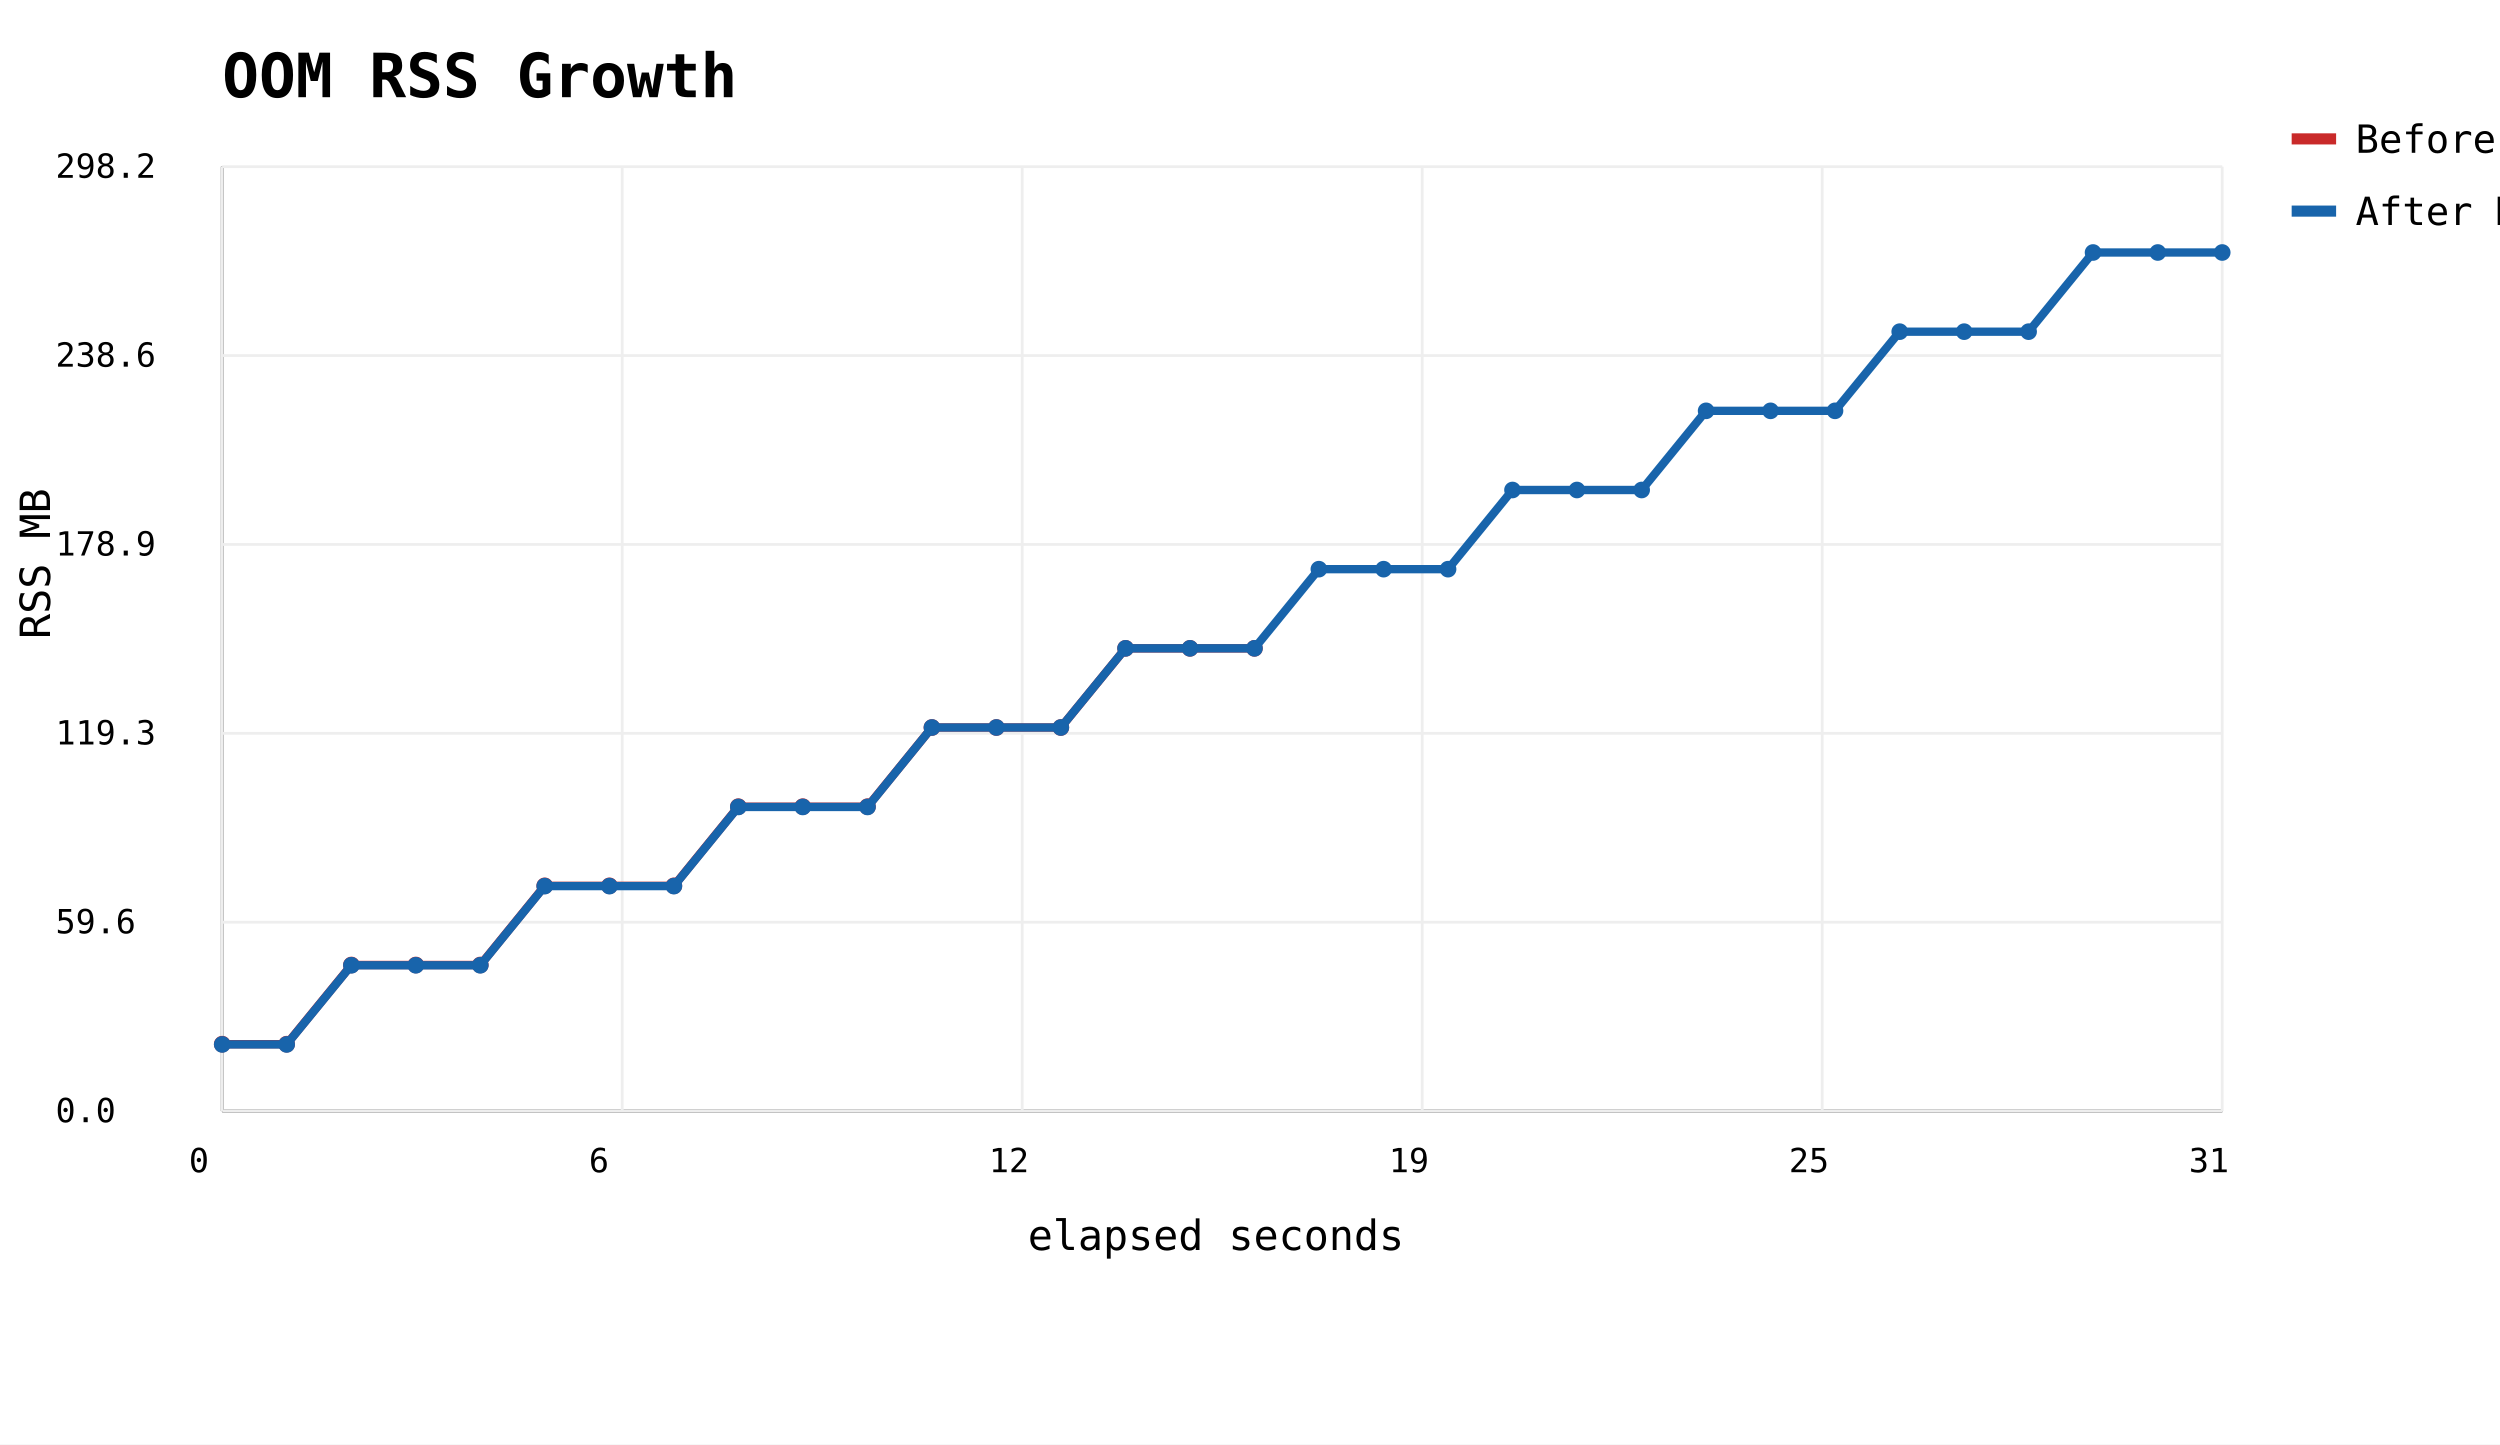
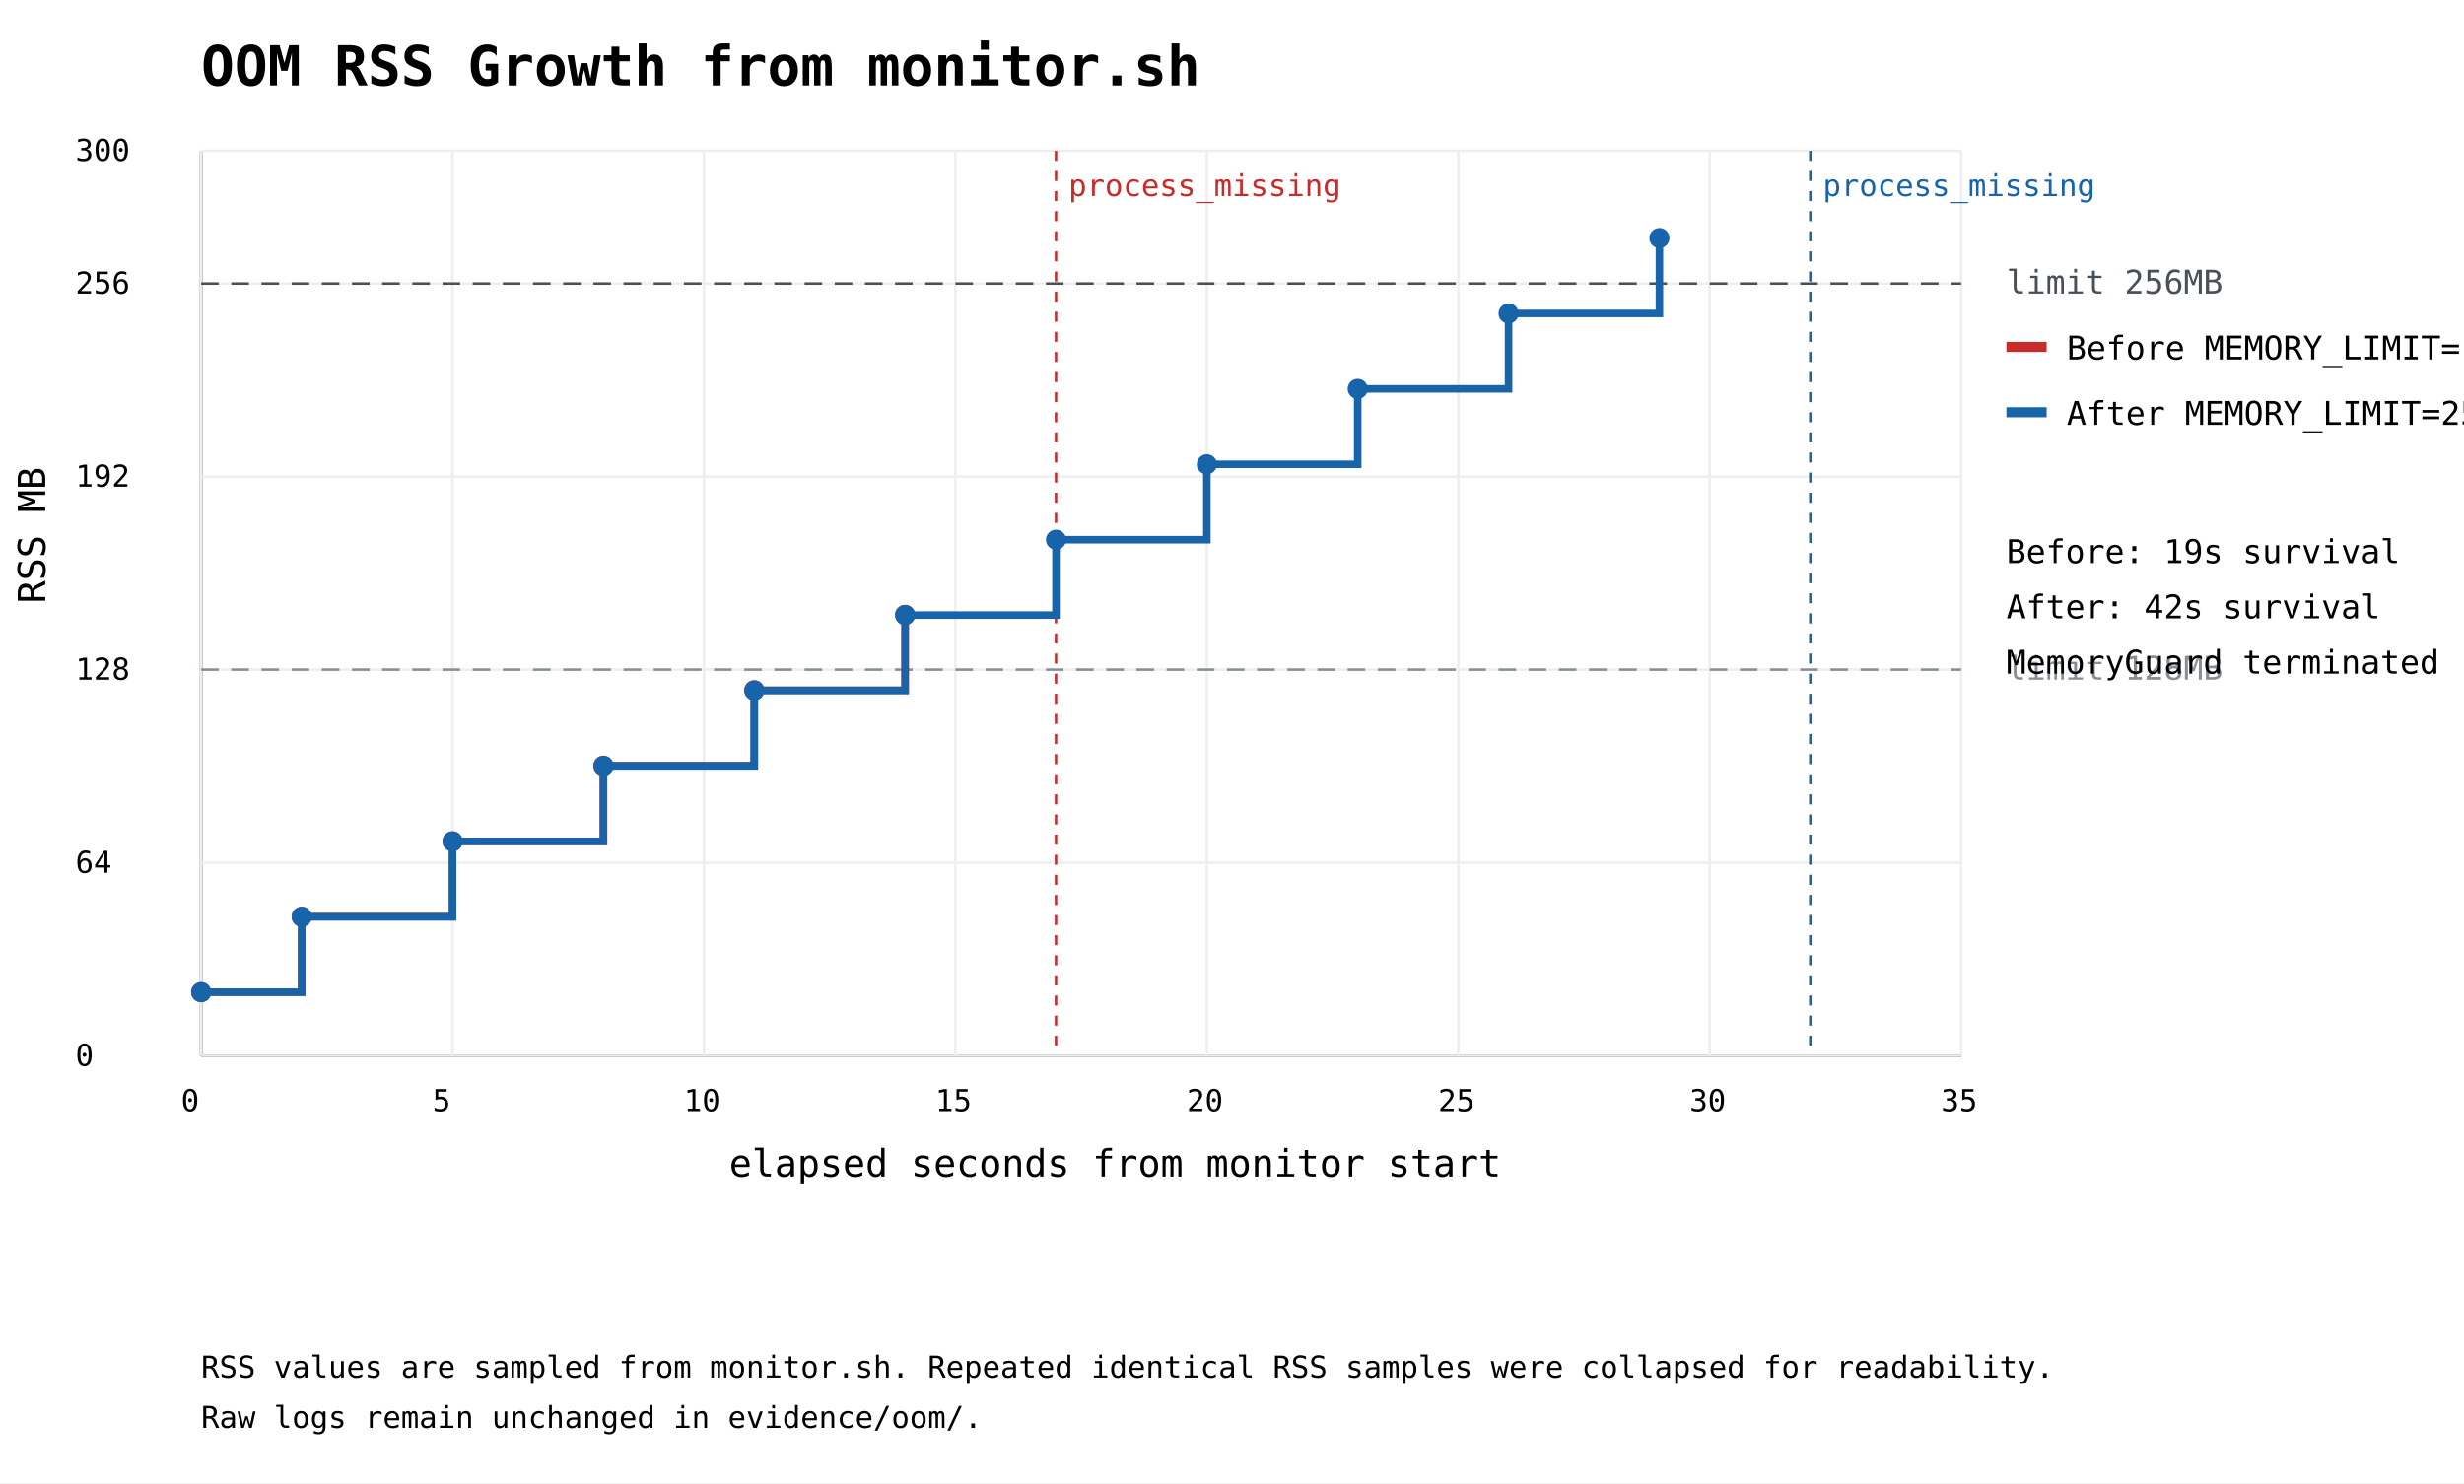
- <svg xmlns="http://www.w3.org/2000/svg" width="900" height="520" viewBox="0 0 900 520">
+ <svg xmlns="http://www.w3.org/2000/svg" width="980" height="590" viewBox="0 0 980 590">
  <rect width="100%" height="100%" fill="white" />
-   <text x="80" y="35" font-family="monospace" font-size="22" font-weight="bold">OOM RSS Growth</text>
-   <line x1="80" y1="400" x2="800" y2="400" stroke="#333" />
-   <line x1="80" y1="60" x2="80" y2="400" stroke="#333" />
-   <text x="370" y="450" font-family="monospace" font-size="15">elapsed seconds</text>
-   <text x="18" y="230" font-family="monospace" font-size="15" transform="rotate(-90 18,230)">RSS MB</text>
-   <line x1="80.0" y1="60" x2="80.0" y2="400" stroke="#eee" />
-   <text x="68.0" y="422" font-family="monospace" font-size="12">0</text>
-   <line x1="224.0" y1="60" x2="224.0" y2="400" stroke="#eee" />
-   <text x="212.0" y="422" font-family="monospace" font-size="12">6</text>
-   <line x1="368.0" y1="60" x2="368.0" y2="400" stroke="#eee" />
-   <text x="356.0" y="422" font-family="monospace" font-size="12">12</text>
-   <line x1="512.0" y1="60" x2="512.0" y2="400" stroke="#eee" />
-   <text x="500.0" y="422" font-family="monospace" font-size="12">19</text>
-   <line x1="656.0" y1="60" x2="656.0" y2="400" stroke="#eee" />
-   <text x="644.0" y="422" font-family="monospace" font-size="12">25</text>
-   <line x1="800.0" y1="60" x2="800.0" y2="400" stroke="#eee" />
-   <text x="788.0" y="422" font-family="monospace" font-size="12">31</text>
-   <line x1="80" y1="400.0" x2="800" y2="400.0" stroke="#eee" />
-   <text x="20" y="404.0" font-family="monospace" font-size="12">0.0</text>
-   <line x1="80" y1="332.0" x2="800" y2="332.0" stroke="#eee" />
-   <text x="20" y="336.0" font-family="monospace" font-size="12">59.6</text>
-   <line x1="80" y1="264.0" x2="800" y2="264.0" stroke="#eee" />
-   <text x="20" y="268.0" font-family="monospace" font-size="12">119.3</text>
-   <line x1="80" y1="196.0" x2="800" y2="196.0" stroke="#eee" />
-   <text x="20" y="200.0" font-family="monospace" font-size="12">178.9</text>
-   <line x1="80" y1="128.0" x2="800" y2="128.0" stroke="#eee" />
-   <text x="20" y="132.0" font-family="monospace" font-size="12">238.6</text>
-   <line x1="80" y1="60.0" x2="800" y2="60.0" stroke="#eee" />
-   <text x="20" y="64.0" font-family="monospace" font-size="12">298.2</text>
-   <polyline points="80.0,375.9 103.2,375.9 126.5,347.4 149.7,347.4 172.9,347.4 196.1,318.9 219.4,318.9 242.6,318.9 265.8,290.4 289.0,290.4 312.3,290.4 335.5,261.9 358.7,261.9 381.9,261.9 405.2,233.4 428.4,233.4 451.6,233.4" fill="none" stroke="#c92a2a" stroke-width="3" />
-   <circle cx="80.0" cy="375.9" r="3" fill="#c92a2a" />
-   <circle cx="103.2" cy="375.9" r="3" fill="#c92a2a" />
-   <circle cx="126.5" cy="347.4" r="3" fill="#c92a2a" />
-   <circle cx="149.7" cy="347.4" r="3" fill="#c92a2a" />
-   <circle cx="172.9" cy="347.4" r="3" fill="#c92a2a" />
-   <circle cx="196.1" cy="318.9" r="3" fill="#c92a2a" />
-   <circle cx="219.4" cy="318.9" r="3" fill="#c92a2a" />
-   <circle cx="242.6" cy="318.9" r="3" fill="#c92a2a" />
-   <circle cx="265.8" cy="290.4" r="3" fill="#c92a2a" />
-   <circle cx="289.0" cy="290.4" r="3" fill="#c92a2a" />
-   <circle cx="312.3" cy="290.4" r="3" fill="#c92a2a" />
-   <circle cx="335.5" cy="261.9" r="3" fill="#c92a2a" />
-   <circle cx="358.7" cy="261.9" r="3" fill="#c92a2a" />
-   <circle cx="381.9" cy="261.9" r="3" fill="#c92a2a" />
-   <circle cx="405.2" cy="233.4" r="3" fill="#c92a2a" />
-   <circle cx="428.4" cy="233.4" r="3" fill="#c92a2a" />
-   <circle cx="451.6" cy="233.4" r="3" fill="#c92a2a" />
-   <rect x="825" y="48" width="16" height="4" fill="#c92a2a" />
-   <text x="848" y="55" font-family="monospace" font-size="14">Before MEMORY_LIMIT=128</text>
-   <polyline points="80.0,376.0 103.2,376.0 126.5,347.5 149.7,347.5 172.9,347.5 196.1,319.0 219.4,319.0 242.6,319.0 265.8,290.5 289.0,290.5 312.3,290.5 335.5,261.9 358.7,261.9 381.9,261.9 405.2,233.4 428.4,233.4 451.6,233.4 474.8,204.9 498.1,204.9 521.3,204.9 544.5,176.4 567.7,176.4 591.0,176.4 614.2,147.9 637.4,147.9 660.6,147.9 683.9,119.4 707.1,119.4 730.3,119.4 753.5,90.9 776.8,90.9 800.0,90.9" fill="none" stroke="#1864ab" stroke-width="3" />
-   <circle cx="80.0" cy="376.0" r="3" fill="#1864ab" />
-   <circle cx="103.2" cy="376.0" r="3" fill="#1864ab" />
-   <circle cx="126.5" cy="347.5" r="3" fill="#1864ab" />
-   <circle cx="149.7" cy="347.5" r="3" fill="#1864ab" />
-   <circle cx="172.9" cy="347.5" r="3" fill="#1864ab" />
-   <circle cx="196.1" cy="319.0" r="3" fill="#1864ab" />
-   <circle cx="219.4" cy="319.0" r="3" fill="#1864ab" />
-   <circle cx="242.6" cy="319.0" r="3" fill="#1864ab" />
-   <circle cx="265.8" cy="290.5" r="3" fill="#1864ab" />
-   <circle cx="289.0" cy="290.5" r="3" fill="#1864ab" />
-   <circle cx="312.3" cy="290.5" r="3" fill="#1864ab" />
-   <circle cx="335.5" cy="261.9" r="3" fill="#1864ab" />
-   <circle cx="358.7" cy="261.9" r="3" fill="#1864ab" />
-   <circle cx="381.9" cy="261.9" r="3" fill="#1864ab" />
-   <circle cx="405.2" cy="233.4" r="3" fill="#1864ab" />
-   <circle cx="428.4" cy="233.4" r="3" fill="#1864ab" />
-   <circle cx="451.6" cy="233.4" r="3" fill="#1864ab" />
-   <circle cx="474.8" cy="204.9" r="3" fill="#1864ab" />
-   <circle cx="498.1" cy="204.9" r="3" fill="#1864ab" />
-   <circle cx="521.3" cy="204.9" r="3" fill="#1864ab" />
-   <circle cx="544.5" cy="176.4" r="3" fill="#1864ab" />
-   <circle cx="567.7" cy="176.4" r="3" fill="#1864ab" />
-   <circle cx="591.0" cy="176.4" r="3" fill="#1864ab" />
-   <circle cx="614.2" cy="147.9" r="3" fill="#1864ab" />
-   <circle cx="637.4" cy="147.9" r="3" fill="#1864ab" />
-   <circle cx="660.6" cy="147.9" r="3" fill="#1864ab" />
-   <circle cx="683.9" cy="119.4" r="3" fill="#1864ab" />
-   <circle cx="707.1" cy="119.4" r="3" fill="#1864ab" />
-   <circle cx="730.3" cy="119.4" r="3" fill="#1864ab" />
-   <circle cx="753.5" cy="90.9" r="3" fill="#1864ab" />
-   <circle cx="776.8" cy="90.9" r="3" fill="#1864ab" />
-   <circle cx="800.0" cy="90.9" r="3" fill="#1864ab" />
-   <rect x="825" y="74" width="16" height="4" fill="#1864ab" />
-   <text x="848" y="81" font-family="monospace" font-size="14">After MEMORY_LIMIT=256</text>
+   <text x="80" y="34" font-family="monospace" font-size="22" font-weight="bold">OOM RSS Growth from monitor.sh</text>
+   <line x1="80" y1="420" x2="780" y2="420" stroke="#333" />
+   <line x1="80" y1="60" x2="80" y2="420" stroke="#333" />
+   <text x="290" y="468" font-family="monospace" font-size="15">elapsed seconds from monitor start</text>
+   <text x="18" y="240" font-family="monospace" font-size="15" transform="rotate(-90 18,240)">RSS MB</text>
+   <line x1="80.0" y1="60" x2="80.0" y2="420" stroke="#eee" />
+   <text x="72.0" y="442" font-family="monospace" font-size="12">0</text>
+   <line x1="180.0" y1="60" x2="180.0" y2="420" stroke="#eee" />
+   <text x="172.0" y="442" font-family="monospace" font-size="12">5</text>
+   <line x1="280.0" y1="60" x2="280.0" y2="420" stroke="#eee" />
+   <text x="272.0" y="442" font-family="monospace" font-size="12">10</text>
+   <line x1="380.0" y1="60" x2="380.0" y2="420" stroke="#eee" />
+   <text x="372.0" y="442" font-family="monospace" font-size="12">15</text>
+   <line x1="480.0" y1="60" x2="480.0" y2="420" stroke="#eee" />
+   <text x="472.0" y="442" font-family="monospace" font-size="12">20</text>
+   <line x1="580.0" y1="60" x2="580.0" y2="420" stroke="#eee" />
+   <text x="572.0" y="442" font-family="monospace" font-size="12">25</text>
+   <line x1="680.0" y1="60" x2="680.0" y2="420" stroke="#eee" />
+   <text x="672.0" y="442" font-family="monospace" font-size="12">30</text>
+   <line x1="780.0" y1="60" x2="780.0" y2="420" stroke="#eee" />
+   <text x="772.0" y="442" font-family="monospace" font-size="12">35</text>
+   <line x1="80" y1="420.0" x2="780" y2="420.0" stroke="#eee" />
+   <text x="30" y="424.0" font-family="monospace" font-size="12">0</text>
+   <line x1="80" y1="343.2" x2="780" y2="343.2" stroke="#eee" />
+   <text x="30" y="347.2" font-family="monospace" font-size="12">64</text>
+   <line x1="80" y1="266.4" x2="780" y2="266.4" stroke="#eee" />
+   <text x="30" y="270.4" font-family="monospace" font-size="12">128</text>
+   <line x1="80" y1="189.6" x2="780" y2="189.6" stroke="#eee" />
+   <text x="30" y="193.6" font-family="monospace" font-size="12">192</text>
+   <line x1="80" y1="112.8" x2="780" y2="112.8" stroke="#eee" />
+   <text x="30" y="116.8" font-family="monospace" font-size="12">256</text>
+   <line x1="80" y1="60.0" x2="780" y2="60.0" stroke="#eee" />
+   <text x="30" y="64.0" font-family="monospace" font-size="12">300</text>
+   <line x1="80" y1="266.4" x2="780" y2="266.4" stroke="#868e96" stroke-dasharray="7 5" />
+   <text x="798" y="270.4" font-family="monospace" font-size="13" fill="#868e96">limit 128MB</text>
+   <line x1="80" y1="112.8" x2="780" y2="112.8" stroke="#495057" stroke-dasharray="7 5" />
+   <text x="798" y="116.8" font-family="monospace" font-size="13" fill="#495057">limit 256MB</text>
+   <path d="M 80.0 394.7 H 120.0 V 364.7 H 180.0 V 334.7 H 240.0 V 304.6 H 300.0 V 274.6 H 360.0 V 244.6" fill="none" stroke="#c92a2a" stroke-width="3" />
+   <circle cx="80.0" cy="394.7" r="4" fill="#c92a2a" />
+   <circle cx="120.0" cy="364.7" r="4" fill="#c92a2a" />
+   <circle cx="180.0" cy="334.7" r="4" fill="#c92a2a" />
+   <circle cx="240.0" cy="304.6" r="4" fill="#c92a2a" />
+   <circle cx="300.0" cy="274.6" r="4" fill="#c92a2a" />
+   <circle cx="360.0" cy="244.6" r="4" fill="#c92a2a" />
+   <line x1="420.0" y1="60" x2="420.0" y2="420" stroke="#c92a2a" stroke-dasharray="4 4" />
+   <text x="425.0" y="78" font-family="monospace" font-size="12" fill="#c92a2a">process_missing</text>
+   <path d="M 80.0 394.7 H 120.0 V 364.7 H 180.0 V 334.7 H 240.0 V 304.7 H 300.0 V 274.7 H 360.0 V 244.7 H 420.0 V 214.7 H 480.0 V 184.7 H 540.0 V 154.7 H 600.0 V 124.7 H 660.0 V 94.7" fill="none" stroke="#1864ab" stroke-width="3" />
+   <circle cx="80.0" cy="394.7" r="4" fill="#1864ab" />
+   <circle cx="120.0" cy="364.7" r="4" fill="#1864ab" />
+   <circle cx="180.0" cy="334.7" r="4" fill="#1864ab" />
+   <circle cx="240.0" cy="304.7" r="4" fill="#1864ab" />
+   <circle cx="300.0" cy="274.7" r="4" fill="#1864ab" />
+   <circle cx="360.0" cy="244.7" r="4" fill="#1864ab" />
+   <circle cx="420.0" cy="214.7" r="4" fill="#1864ab" />
+   <circle cx="480.0" cy="184.7" r="4" fill="#1864ab" />
+   <circle cx="540.0" cy="154.7" r="4" fill="#1864ab" />
+   <circle cx="600.0" cy="124.7" r="4" fill="#1864ab" />
+   <circle cx="660.0" cy="94.7" r="4" fill="#1864ab" />
+   <line x1="720.0" y1="60" x2="720.0" y2="420" stroke="#1864ab" stroke-dasharray="4 4" />
+   <text x="725.0" y="78" font-family="monospace" font-size="12" fill="#1864ab">process_missing</text>
+   <rect x="798" y="136" width="16" height="4" fill="#c92a2a" />
+   <text x="822" y="143" font-family="monospace" font-size="13">Before MEMORY_LIMIT=128</text>
+   <rect x="798" y="162" width="16" height="4" fill="#1864ab" />
+   <text x="822" y="169" font-family="monospace" font-size="13">After MEMORY_LIMIT=256</text>
+   <text x="798" y="224" font-family="monospace" font-size="13">Before: 19s survival</text>
+   <text x="798" y="246" font-family="monospace" font-size="13">After: 42s survival</text>
+   <text x="798" y="268" font-family="monospace" font-size="13">MemoryGuard terminated</text>
+   <text x="80" y="548" font-family="monospace" font-size="12">RSS values are sampled from monitor.sh. Repeated identical RSS samples were collapsed for readability.</text>
+   <text x="80" y="568" font-family="monospace" font-size="12">Raw logs remain unchanged in evidence/oom/.</text>
</svg>
